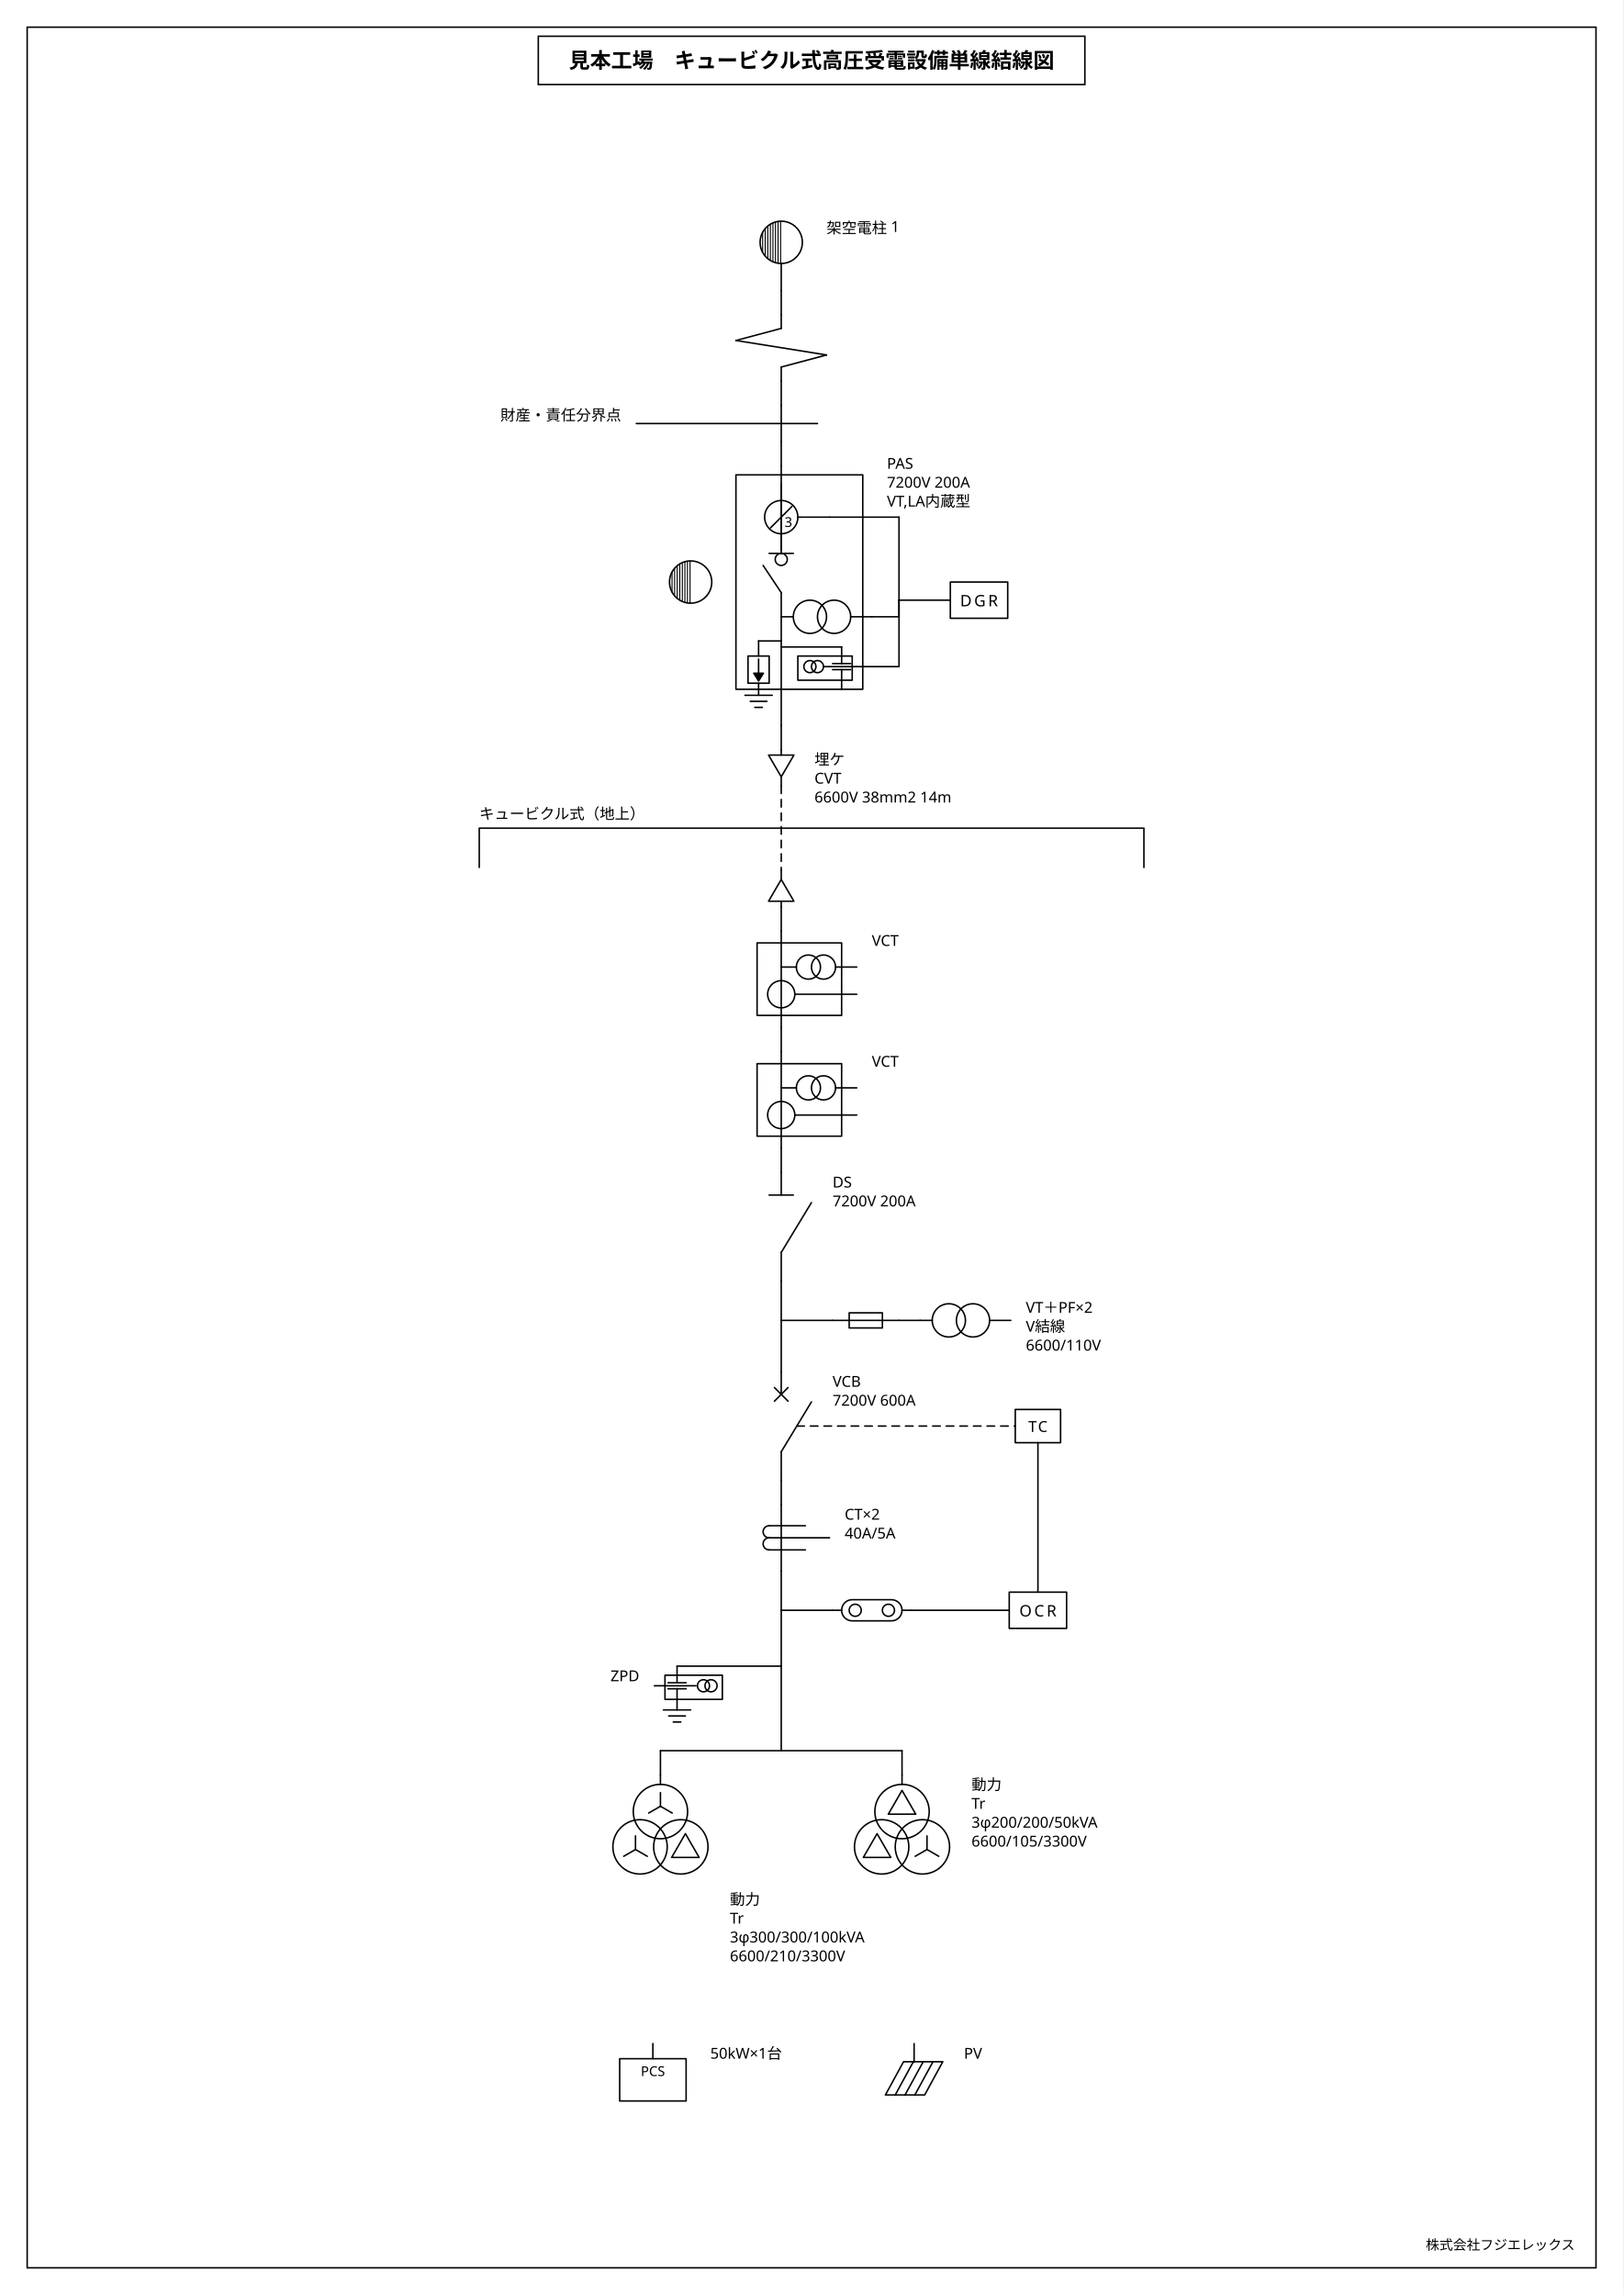
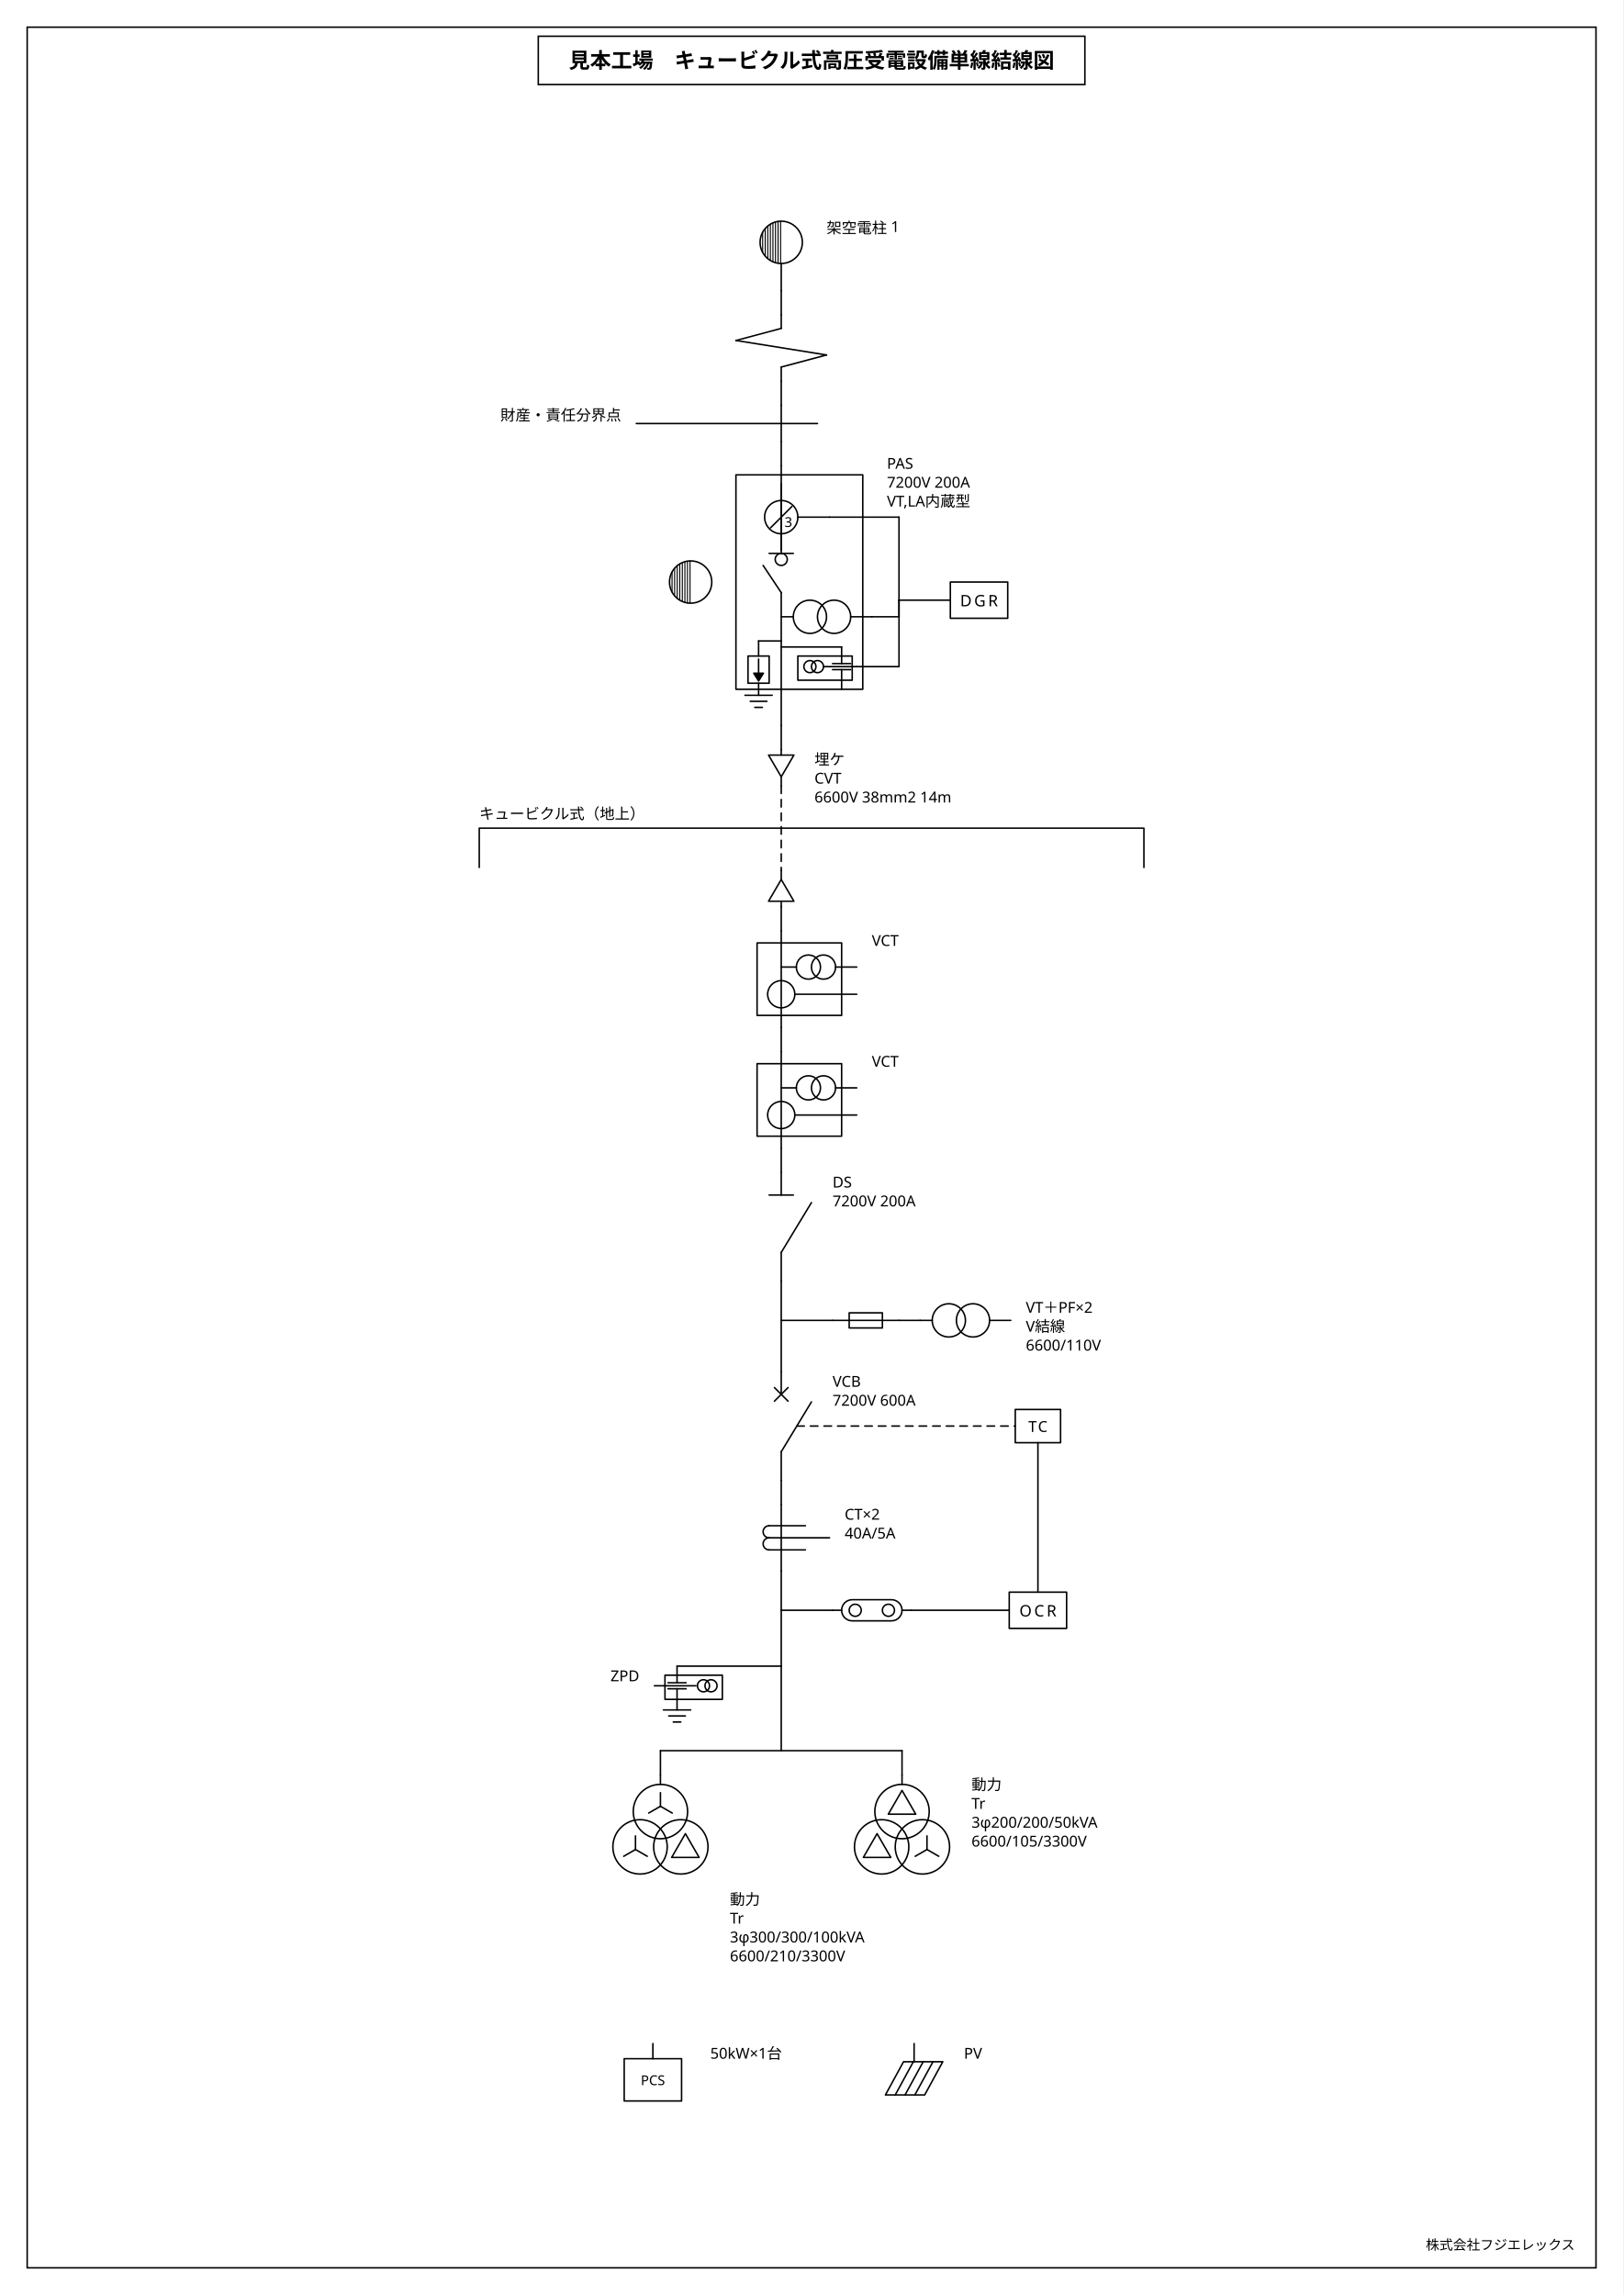
<svg xmlns="http://www.w3.org/2000/svg" viewBox="0 0 1075 1520" width="1075" height="1520">
  <rect x="0" y="0" width="1075" height="1520" fill="#fff" />
  <g stroke="#000" fill="none">
    <rect x="18" y="18" width="1039" height="1484" stroke-width="1" />
    <rect x="356.5" y="24" width="362" height="32" stroke-width="1" />
  </g>
  <text x="537.5" y="45" font-size="14" font-weight="700" text-anchor="middle" font-family="IPAGothic, 'IPAゴシック', 'Noto Sans JP', 'Hiragino Kaku Gothic ProN', 'Yu Gothic', sans-serif" fill="#000">見本工場　キュービクル式高圧受電設備単線結線図</text>
  <text x="1043" y="1490" font-size="9" text-anchor="end" font-family="IPAGothic, 'IPAゴシック', 'Noto Sans JP', 'Hiragino Kaku Gothic ProN', 'Yu Gothic', sans-serif" fill="#000">株式会社フジエレックス</text>
  <g transform="translate(517.4 144.5) scale(1)">
    <g stroke="#000" fill="none" stroke-linecap="round" stroke-linejoin="round" color="#000">
      <path d="M -200 404 L 240.2 404 M -200 404 L -200 430 M 240.2 404 L 240.2 430" fill="none" stroke-width="1" />
      <text x="-200" y="398" font-size="10" font-family="IPAGothic, 'IPAゴシック', 'Noto Sans JP', 'Hiragino Kaku Gothic ProN', 'Yu Gothic', sans-serif" fill="currentColor" stroke="none">キュービクル式（地上）</text>
      <line x1="0" y1="48" x2="0" y2="64" stroke-width="1" />
      <line x1="0" y1="108" x2="0" y2="124" stroke-width="1" />
      <line x1="0" y1="148" x2="0" y2="164" stroke-width="1" />
      <line x1="0" y1="280" x2="-15" y2="280" stroke-width="1" />
      <line x1="0" y1="284" x2="40" y2="284" stroke-width="1" />
      <line x1="32" y1="198" x2="78" y2="198" stroke-width="1" />
      <line x1="78" y1="198" x2="78" y2="253" stroke-width="1" />
      <line x1="60" y1="264" x2="78" y2="264" stroke-width="1" />
      <line x1="78" y1="264" x2="78" y2="253" stroke-width="1" />
      <line x1="50" y1="297" x2="78" y2="297" stroke-width="1" />
      <line x1="78" y1="297" x2="78" y2="253" stroke-width="1" />
      <line x1="78" y1="253" x2="112" y2="253" stroke-width="1" />
      <line x1="0" y1="336" x2="0" y2="352" stroke-width="1" />
      <line x1="0" y1="376" x2="0" y2="432" stroke-width="1" stroke-dasharray="5 4" />
      <line x1="0" y1="456" x2="0" y2="472" stroke-width="1" />
      <line x1="0" y1="536" x2="0" y2="552" stroke-width="1" />
      <line x1="0" y1="616" x2="0" y2="632" stroke-width="1" />
      <line x1="0" y1="704" x2="0" y2="730" stroke-width="1" />
      <line x1="0" y1="730" x2="34" y2="730" stroke-width="1" />
      <line x1="78" y1="730" x2="92" y2="730" stroke-width="1" />
      <line x1="0" y1="730" x2="0" y2="764" stroke-width="1" />
      <line x1="0" y1="836" x2="0" y2="852" stroke-width="1" />
      <line x1="0" y1="896" x2="0" y2="922" stroke-width="1" />
      <line x1="0" y1="922" x2="34" y2="922" stroke-width="1" />
      <line x1="86" y1="922" x2="151" y2="922" stroke-width="1" />
      <line x1="10.303" y1="800" x2="155" y2="800" stroke-width="1" stroke-dasharray="5 4" />
      <line x1="170" y1="811" x2="170" y2="910" stroke-width="1" />
      <line x1="0" y1="922" x2="0" y2="959" stroke-width="1" />
      <line x1="0" y1="959" x2="-69" y2="959" stroke-width="1" />
      <line x1="0" y1="959" x2="0" y2="1015" stroke-width="1" />
      <line x1="-80" y1="1015" x2="80" y2="1015" stroke-width="1" />
      <line x1="-80" y1="1015" x2="-80" y2="1031" stroke-width="1" />
      <line x1="80" y1="1015" x2="80" y2="1031" stroke-width="1" />
      <g transform="translate(-16 0)">
        <circle cx="16" cy="16" r="14" fill="none" stroke-width="1" />
        <line x1="3.7" y1="9.313" x2="3.7" y2="22.687" stroke-width="0.7" />
        <line x1="5.4" y1="6.855" x2="5.4" y2="25.145" stroke-width="0.7" />
        <line x1="7.1" y1="5.193" x2="7.1" y2="26.807" stroke-width="0.7" />
        <line x1="8.8" y1="3.993" x2="8.8" y2="28.007" stroke-width="0.7" />
        <line x1="10.5" y1="3.126" x2="10.5" y2="28.874" stroke-width="0.7" />
        <line x1="12.2" y1="2.526" x2="12.2" y2="29.474" stroke-width="0.7" />
        <line x1="13.9" y1="2.158" x2="13.9" y2="29.842" stroke-width="0.7" />
        <line x1="15.6" y1="2.006" x2="15.6" y2="29.994" stroke-width="0.7" />
        <line x1="16" y1="30" x2="16" y2="48" stroke-width="1" />
      </g>
      <text x="30" y="10" font-size="10" text-anchor="start" font-family="IPAGothic, 'IPAゴシック', 'Noto Sans JP', 'Hiragino Kaku Gothic ProN', 'Yu Gothic', sans-serif" fill="currentColor" stroke="none">
        <tspan x="30" dy="0">架空電柱 1</tspan>
      </text>
      <g transform="translate(-30 64)">
        <line x1="30" y1="0" x2="30" y2="9" stroke-width="1" />
        <line x1="30" y1="9" x2="0" y2="17" stroke-width="1" />
        <line x1="0" y1="17" x2="60" y2="26.6" stroke-width="1" />
        <line x1="60" y1="26.6" x2="30" y2="34.6" stroke-width="1" />
        <line x1="30" y1="34.6" x2="30" y2="44" stroke-width="1" />
      </g>
      <g transform="translate(-96 124)">
        <line x1="96" y1="0" x2="96" y2="24" stroke-width="1" />
        <line x1="0" y1="12" x2="120" y2="12" stroke-width="1" />
      </g>
      <text x="-106" y="134" font-size="10" text-anchor="end" font-family="IPAGothic, 'IPAゴシック', 'Noto Sans JP', 'Hiragino Kaku Gothic ProN', 'Yu Gothic', sans-serif" fill="currentColor" stroke="none">
        <tspan x="-106" dy="0">財産・責任分界点</tspan>
      </text>
      <g transform="translate(-36 164)">
        <line x1="36" y1="0" x2="36" y2="6" stroke-width="1" />
        <rect x="6" y="6" width="84" height="142" fill="none" stroke-width="1" />
        <line x1="36" y1="6" x2="36" y2="58" stroke-width="1" />
        <line x1="28" y1="58" x2="44" y2="58" stroke-width="1" />
        <circle cx="36" cy="62" r="4" fill="none" stroke-width="1" />
        <line x1="36" y1="84" x2="24" y2="66" stroke-width="1" />
        <line x1="36" y1="84" x2="36" y2="172" stroke-width="1" />
      </g>
      <text x="70" y="166" font-size="10" text-anchor="start" font-family="IPAGothic, 'IPAゴシック', 'Noto Sans JP', 'Hiragino Kaku Gothic ProN', 'Yu Gothic', sans-serif" fill="currentColor" stroke="none">
        <tspan x="70" dy="0">PAS</tspan>
        <tspan x="70" dy="12.5">7200V 200A</tspan>
        <tspan x="70" dy="12.5">VT,LA内蔵型</tspan>
      </text>
      <g transform="translate(-76 225)">
        <circle cx="16" cy="16" r="14" fill="none" stroke-width="1" />
        <line x1="3.7" y1="9.313" x2="3.7" y2="22.687" stroke-width="0.7" />
        <line x1="5.4" y1="6.855" x2="5.4" y2="25.145" stroke-width="0.7" />
        <line x1="7.1" y1="5.193" x2="7.1" y2="26.807" stroke-width="0.7" />
        <line x1="8.8" y1="3.993" x2="8.8" y2="28.007" stroke-width="0.7" />
        <line x1="10.5" y1="3.126" x2="10.5" y2="28.874" stroke-width="0.7" />
        <line x1="12.2" y1="2.526" x2="12.2" y2="29.474" stroke-width="0.7" />
        <line x1="13.9" y1="2.158" x2="13.9" y2="29.842" stroke-width="0.7" />
        <line x1="15.6" y1="2.006" x2="15.6" y2="29.994" stroke-width="0.7" />
      </g>
      <g transform="translate(-20 176)">
        <line x1="20" y1="0" x2="20" y2="44" stroke-width="1" />
        <circle cx="20" cy="22" r="11" fill="none" stroke-width="1" />
        <line x1="12.929" y1="29.071" x2="27.071" y2="14.929" stroke-width="1" />
        <text x="24.75" y="25" font-size="9" text-anchor="middle" dominant-baseline="central" font-family="IPAGothic, 'IPAゴシック', 'Noto Sans JP', 'Hiragino Kaku Gothic ProN', 'Yu Gothic', sans-serif" fill="currentColor" stroke="none">3</text>
        <line x1="31" y1="22" x2="52" y2="22" stroke-width="1" />
      </g>
      <g transform="translate(0 249)">
        <line x1="0" y1="15" x2="8" y2="15" stroke-width="1" />
        <circle cx="19" cy="15" r="11" fill="none" stroke-width="1" />
        <circle cx="35" cy="15" r="11" fill="none" stroke-width="1" />
        <line x1="46" y1="15" x2="60" y2="15" stroke-width="1" />
      </g>
      <g transform="translate(-35 280)">
        <line x1="20" y1="0" x2="20" y2="10" stroke-width="1" />
        <rect x="13" y="10" width="14" height="18" fill="none" stroke-width="1" />
        <line x1="20" y1="12" x2="20" y2="23" stroke-width="1" />
        <polygon points="16.8,21.38 20,26.5 23.2,21.38" fill="currentColor" stroke-width="1" />
        <line x1="20" y1="28" x2="20" y2="36" stroke-width="1" />
        <line x1="11" y1="36" x2="29" y2="36" stroke-width="1" />
        <line x1="14.5" y1="40" x2="25.5" y2="40" stroke-width="1" />
        <line x1="17.5" y1="44" x2="22.5" y2="44" stroke-width="1" />
      </g>
      <g transform="translate(10 284)">
        <line x1="30" y1="0" x2="30" y2="11" stroke-width="1" />
        <rect x="1" y="6" width="36" height="16" fill="none" stroke-width="1" />
        <line x1="24" y1="11" x2="36" y2="11" stroke-width="1" />
        <line x1="24" y1="15" x2="36" y2="15" stroke-width="1" />
        <line x1="30" y1="15" x2="30" y2="28" stroke-width="1" />
        <line x1="18" y1="13" x2="40" y2="13" stroke-width="1" />
        <circle cx="9" cy="13" r="4" fill="none" stroke-width="1" />
        <circle cx="14" cy="13" r="4" fill="none" stroke-width="1" />
      </g>
      <g transform="translate(112 241)">
        <rect x="0" y="0" width="38" height="24" fill="none" stroke-width="1" />
        <text x="19" y="12" font-size="10.5" text-anchor="middle" dominant-baseline="central" font-family="IPAGothic, 'IPAゴシック', 'Noto Sans JP', 'Hiragino Kaku Gothic ProN', 'Yu Gothic', sans-serif" letter-spacing="1.6" fill="currentColor" stroke="none">DGR</text>
      </g>
      <g transform="translate(-12 352)">
        <line x1="12" y1="0" x2="12" y2="3.6" stroke-width="1" />
        <polygon points="3.6,3.6 20.4,3.6 12,18" fill="none" stroke-width="1" />
        <line x1="12" y1="18" x2="12" y2="24" stroke-width="1" />
      </g>
      <text x="22" y="362" font-size="10" text-anchor="start" font-family="IPAGothic, 'IPAゴシック', 'Noto Sans JP', 'Hiragino Kaku Gothic ProN', 'Yu Gothic', sans-serif" fill="currentColor" stroke="none">
        <tspan x="22" dy="0">埋ケ</tspan>
        <tspan x="22" dy="12.5">CVT</tspan>
        <tspan x="22" dy="12.5">6600V 38mm2 14m</tspan>
      </text>
      <g transform="translate(-12 432) rotate(180 12 12)">
        <line x1="12" y1="0" x2="12" y2="3.6" stroke-width="1" />
        <polygon points="3.6,3.6 20.4,3.6 12,18" fill="none" stroke-width="1" />
        <line x1="12" y1="18" x2="12" y2="24" stroke-width="1" />
      </g>
      <g transform="translate(-22 472)">
        <line x1="22" y1="0" x2="22" y2="64" stroke-width="1" />
        <rect x="6" y="8" width="56" height="48" fill="none" stroke-width="1" />
        <line x1="22" y1="24" x2="32" y2="24" stroke-width="1" />
        <circle cx="40" cy="24" r="8" fill="none" stroke-width="1" />
        <circle cx="50" cy="24" r="8" fill="none" stroke-width="1" />
        <line x1="58" y1="24" x2="72" y2="24" stroke-width="1" />
        <circle cx="22" cy="42" r="9" fill="none" stroke-width="1" />
        <line x1="31" y1="42" x2="72" y2="42" stroke-width="1" />
      </g>
      <text x="60" y="482" font-size="10" text-anchor="start" font-family="IPAGothic, 'IPAゴシック', 'Noto Sans JP', 'Hiragino Kaku Gothic ProN', 'Yu Gothic', sans-serif" fill="currentColor" stroke="none">
        <tspan x="60" dy="0">VCT</tspan>
      </text>
      <g transform="translate(-22 552)">
        <line x1="22" y1="0" x2="22" y2="64" stroke-width="1" />
        <rect x="6" y="8" width="56" height="48" fill="none" stroke-width="1" />
        <line x1="22" y1="24" x2="32" y2="24" stroke-width="1" />
        <circle cx="40" cy="24" r="8" fill="none" stroke-width="1" />
        <circle cx="50" cy="24" r="8" fill="none" stroke-width="1" />
        <line x1="58" y1="24" x2="72" y2="24" stroke-width="1" />
        <circle cx="22" cy="42" r="9" fill="none" stroke-width="1" />
        <line x1="31" y1="42" x2="72" y2="42" stroke-width="1" />
      </g>
      <text x="60" y="562" font-size="10" text-anchor="start" font-family="IPAGothic, 'IPAゴシック', 'Noto Sans JP', 'Hiragino Kaku Gothic ProN', 'Yu Gothic', sans-serif" fill="currentColor" stroke="none">
        <tspan x="60" dy="0">VCT</tspan>
      </text>
      <g transform="translate(-24 632)">
        <line x1="24" y1="0" x2="24" y2="15" stroke-width="1" />
        <line x1="16" y1="15" x2="32" y2="15" stroke-width="1" />
        <line x1="24" y1="53" x2="44" y2="20" stroke-width="1" />
        <line x1="24" y1="53" x2="24" y2="72" stroke-width="1" />
      </g>
      <text x="34" y="642" font-size="10" text-anchor="start" font-family="IPAGothic, 'IPAゴシック', 'Noto Sans JP', 'Hiragino Kaku Gothic ProN', 'Yu Gothic', sans-serif" fill="currentColor" stroke="none">
        <tspan x="34" dy="0">DS</tspan>
        <tspan x="34" dy="12.5">7200V 200A</tspan>
      </text>
      <g transform="translate(36 708) rotate(-90 20 22)">
        <line x1="20" y1="0" x2="20" y2="44" stroke-width="1" />
        <rect x="15" y="11" width="10" height="22" fill="none" stroke-width="1" />
      </g>
      <g transform="translate(92 715)">
        <line x1="0" y1="15" x2="8" y2="15" stroke-width="1" />
        <circle cx="19" cy="15" r="11" fill="none" stroke-width="1" />
        <circle cx="35" cy="15" r="11" fill="none" stroke-width="1" />
        <line x1="46" y1="15" x2="60" y2="15" stroke-width="1" />
      </g>
      <text x="162" y="725" font-size="10" text-anchor="start" font-family="IPAGothic, 'IPAゴシック', 'Noto Sans JP', 'Hiragino Kaku Gothic ProN', 'Yu Gothic', sans-serif" fill="currentColor" stroke="none">
        <tspan x="162" dy="0">VT＋PF×2</tspan>
        <tspan x="162" dy="12.5">V結線</tspan>
        <tspan x="162" dy="12.5">6600/110V</tspan>
      </text>
      <g transform="translate(-24 764)">
        <line x1="24" y1="0" x2="24" y2="15" stroke-width="1" />
        <line x1="19.5" y1="10.5" x2="28.5" y2="19.5" stroke-width="1" />
        <line x1="28.5" y1="10.5" x2="19.5" y2="19.5" stroke-width="1" />
        <line x1="24" y1="53" x2="44" y2="20" stroke-width="1" />
        <line x1="24" y1="53" x2="24" y2="72" stroke-width="1" />
      </g>
      <text x="34" y="774" font-size="10" text-anchor="start" font-family="IPAGothic, 'IPAゴシック', 'Noto Sans JP', 'Hiragino Kaku Gothic ProN', 'Yu Gothic', sans-serif" fill="currentColor" stroke="none">
        <tspan x="34" dy="0">VCB</tspan>
        <tspan x="34" dy="12.5">7200V 600A</tspan>
      </text>
      <g transform="translate(-24 852)">
        <line x1="24" y1="0" x2="24" y2="44" stroke-width="1" />
        <line x1="16" y1="14" x2="40" y2="14" stroke-width="1" />
        <line x1="16" y1="30" x2="40" y2="30" stroke-width="1" />
        <line x1="16" y1="22" x2="56" y2="22" stroke-width="1" />
        <path d="M 16 14 A 4 4 0 0 0 16 22" fill="none" stroke-width="1" />
        <path d="M 16 22 A 4 4 0 0 0 16 30" fill="none" stroke-width="1" />
      </g>
      <text x="42" y="862" font-size="10" text-anchor="start" font-family="IPAGothic, 'IPAゴシック', 'Noto Sans JP', 'Hiragino Kaku Gothic ProN', 'Yu Gothic', sans-serif" fill="currentColor" stroke="none">
        <tspan x="42" dy="0">CT×2</tspan>
        <tspan x="42" dy="12.5">40A/5A</tspan>
      </text>
      <g transform="translate(34 911)">
        <line x1="0" y1="11" x2="6" y2="11" stroke-width="1" />
        <rect x="6" y="4" width="40" height="14" rx="7" fill="none" stroke-width="1" />
        <circle cx="15" cy="11" r="4" fill="none" stroke-width="1" />
        <circle cx="37" cy="11" r="4" fill="none" stroke-width="1" />
        <line x1="46" y1="11" x2="52" y2="11" stroke-width="1" />
      </g>
      <g transform="translate(151 910)">
        <rect x="0" y="0" width="38" height="24" fill="none" stroke-width="1" />
        <text x="19" y="12" font-size="10.5" text-anchor="middle" dominant-baseline="central" font-family="IPAGothic, 'IPAゴシック', 'Noto Sans JP', 'Hiragino Kaku Gothic ProN', 'Yu Gothic', sans-serif" letter-spacing="1.6" fill="currentColor" stroke="none">OCR</text>
      </g>
      <g transform="translate(155 789)">
        <rect x="0" y="0" width="30" height="22" fill="none" stroke-width="1" />
        <text x="15" y="11" font-size="10" text-anchor="middle" dominant-baseline="central" font-family="IPAGothic, 'IPAゴシック', 'Noto Sans JP', 'Hiragino Kaku Gothic ProN', 'Yu Gothic', sans-serif" letter-spacing="1" fill="currentColor" stroke="none">TC</text>
      </g>
      <g transform="translate(-84 959)">
        <line x1="15" y1="0" x2="15" y2="11" stroke-width="1" />
        <rect x="7" y="6" width="38" height="16" fill="none" stroke-width="1" />
        <line x1="9" y1="11" x2="21" y2="11" stroke-width="1" />
        <line x1="9" y1="15" x2="21" y2="15" stroke-width="1" />
        <line x1="15" y1="15" x2="15" y2="29" stroke-width="1" />
        <line x1="6" y1="29" x2="24" y2="29" stroke-width="1" />
        <line x1="9.5" y1="33" x2="20.5" y2="33" stroke-width="1" />
        <line x1="12.5" y1="37" x2="17.5" y2="37" stroke-width="1" />
        <line x1="0" y1="13" x2="27.5" y2="13" stroke-width="1" />
        <circle cx="32.5" cy="13" r="4" fill="none" stroke-width="1" />
        <circle cx="37.5" cy="13" r="4" fill="none" stroke-width="1" />
      </g>
      <text x="-94" y="969" font-size="10" text-anchor="end" font-family="IPAGothic, 'IPAゴシック', 'Noto Sans JP', 'Hiragino Kaku Gothic ProN', 'Yu Gothic', sans-serif" fill="currentColor" stroke="none">
        <tspan x="-94" dy="0">ZPD</tspan>
      </text>
      <g transform="translate(-116 1031)">
        <line x1="36" y1="0" x2="36" y2="6.309" stroke-width="1" />
        <circle cx="36" cy="24.309" r="18" fill="none" stroke-width="1" />
        <circle cx="22.5" cy="47.691" r="18" fill="none" stroke-width="1" />
        <circle cx="49.5" cy="47.691" r="18" fill="none" stroke-width="1" />
        <line x1="36" y1="20.809" x2="36" y2="11.809" stroke-width="1" />
        <line x1="36" y1="20.809" x2="43.794" y2="25.309" stroke-width="1" />
        <line x1="36" y1="20.809" x2="28.206" y2="25.309" stroke-width="1" />
        <line x1="19.469" y1="49.441" x2="19.469" y2="40.441" stroke-width="1" />
        <line x1="19.469" y1="49.441" x2="27.263" y2="53.941" stroke-width="1" />
        <line x1="19.469" y1="49.441" x2="11.675" y2="53.941" stroke-width="1" />
        <polygon points="52.531,38.941 61.624,54.691 43.438,54.691" fill="none" stroke-width="1" />
      </g>
      <text x="-34" y="1117" font-size="10" text-anchor="start" font-family="IPAGothic, 'IPAゴシック', 'Noto Sans JP', 'Hiragino Kaku Gothic ProN', 'Yu Gothic', sans-serif" fill="currentColor" stroke="none">
        <tspan x="-34" dy="0">動力</tspan>
        <tspan x="-34" dy="12.5">Tr</tspan>
        <tspan x="-34" dy="12.5">3φ300/300/100kVA</tspan>
        <tspan x="-34" dy="12.5">6600/210/3300V</tspan>
      </text>
      <g transform="translate(44 1031)">
        <line x1="36" y1="0" x2="36" y2="6.309" stroke-width="1" />
        <circle cx="36" cy="24.309" r="18" fill="none" stroke-width="1" />
        <circle cx="22.5" cy="47.691" r="18" fill="none" stroke-width="1" />
        <circle cx="49.5" cy="47.691" r="18" fill="none" stroke-width="1" />
        <polygon points="36,10.309 45.093,26.059 26.907,26.059" fill="none" stroke-width="1" />
        <polygon points="19.469,38.941 28.562,54.691 10.376,54.691" fill="none" stroke-width="1" />
        <line x1="52.531" y1="49.441" x2="52.531" y2="40.441" stroke-width="1" />
        <line x1="52.531" y1="49.441" x2="60.325" y2="53.941" stroke-width="1" />
        <line x1="52.531" y1="49.441" x2="44.737" y2="53.941" stroke-width="1" />
      </g>
      <text x="126" y="1041" font-size="10" text-anchor="start" font-family="IPAGothic, 'IPAゴシック', 'Noto Sans JP', 'Hiragino Kaku Gothic ProN', 'Yu Gothic', sans-serif" fill="currentColor" stroke="none">
        <tspan x="126" dy="0">動力</tspan>
        <tspan x="126" dy="12.5">Tr</tspan>
        <tspan x="126" dy="12.5">3φ200/200/50kVA</tspan>
        <tspan x="126" dy="12.5">6600/105/3300V</tspan>
      </text>
      <g transform="translate(-113 1209)">
        <line x1="28" y1="0" x2="28" y2="10" stroke-width="1" />
-         <rect x="6" y="10" width="44" height="28" fill="none" stroke-width="1" />
-         <text x="28" y="18" font-size="9" text-anchor="middle" dominant-baseline="central" font-family="IPAGothic, 'IPAゴシック', 'Noto Sans JP', 'Hiragino Kaku Gothic ProN', 'Yu Gothic', sans-serif" fill="currentColor" stroke="none">PCS</text>
+         <rect x="9" y="10" width="38" height="28" fill="none" stroke-width="1" />
+         <text x="28" y="24" font-size="9" text-anchor="middle" dominant-baseline="central" font-family="IPAGothic, 'IPAゴシック', 'Noto Sans JP', 'Hiragino Kaku Gothic ProN', 'Yu Gothic', sans-serif" fill="currentColor" stroke="none">PCS</text>
      </g>
      <text x="-47" y="1219" font-size="10" text-anchor="start" font-family="IPAGothic, 'IPAゴシック', 'Noto Sans JP', 'Hiragino Kaku Gothic ProN', 'Yu Gothic', sans-serif" fill="currentColor" stroke="none">
        <tspan x="-47" dy="0">50kW×1台</tspan>
      </text>
      <g transform="translate(59 1209)">
        <line x1="29" y1="0" x2="29" y2="12" stroke-width="1" />
        <polygon points="10,34 22,12 48,12 36,34" fill="none" stroke-width="1" />
        <line x1="16.5" y1="34" x2="28.5" y2="12" stroke-width="1" />
        <line x1="23" y1="34" x2="35" y2="12" stroke-width="1" />
        <line x1="29.5" y1="34" x2="41.5" y2="12" stroke-width="1" />
      </g>
      <text x="121" y="1219" font-size="10" text-anchor="start" font-family="IPAGothic, 'IPAゴシック', 'Noto Sans JP', 'Hiragino Kaku Gothic ProN', 'Yu Gothic', sans-serif" fill="currentColor" stroke="none">
        <tspan x="121" dy="0">PV</tspan>
      </text>
    </g>
  </g>
</svg>
